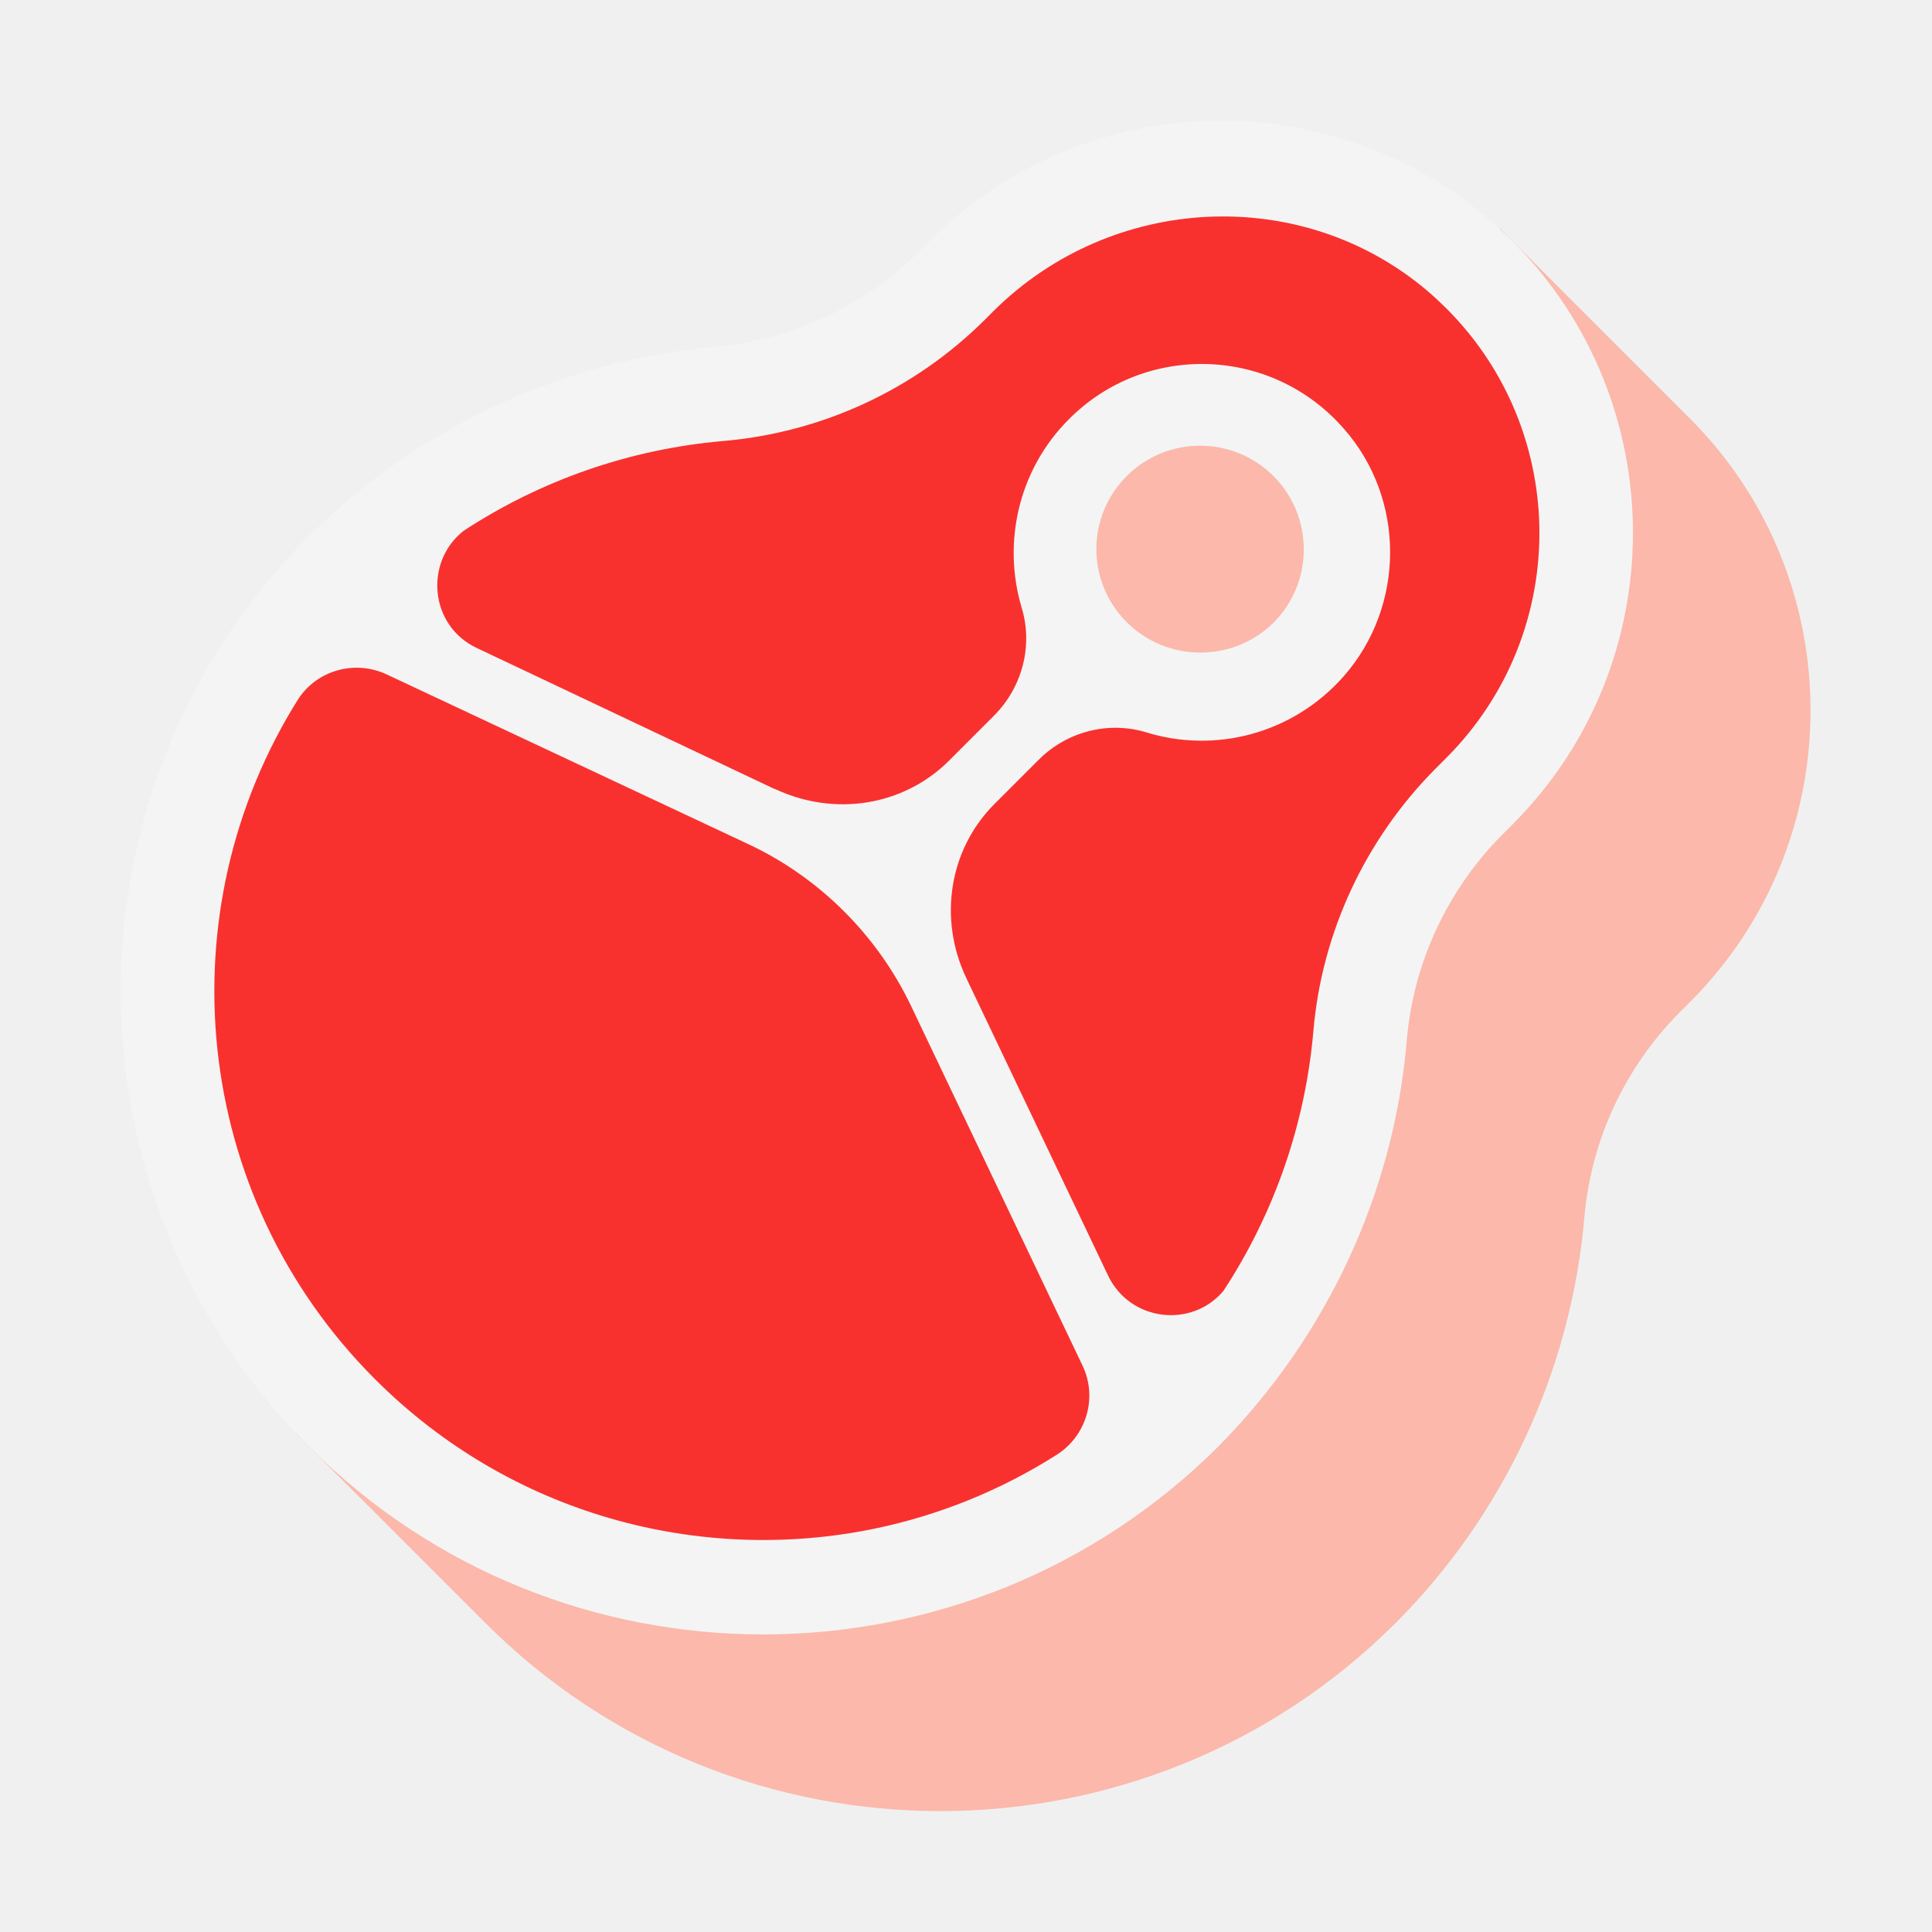
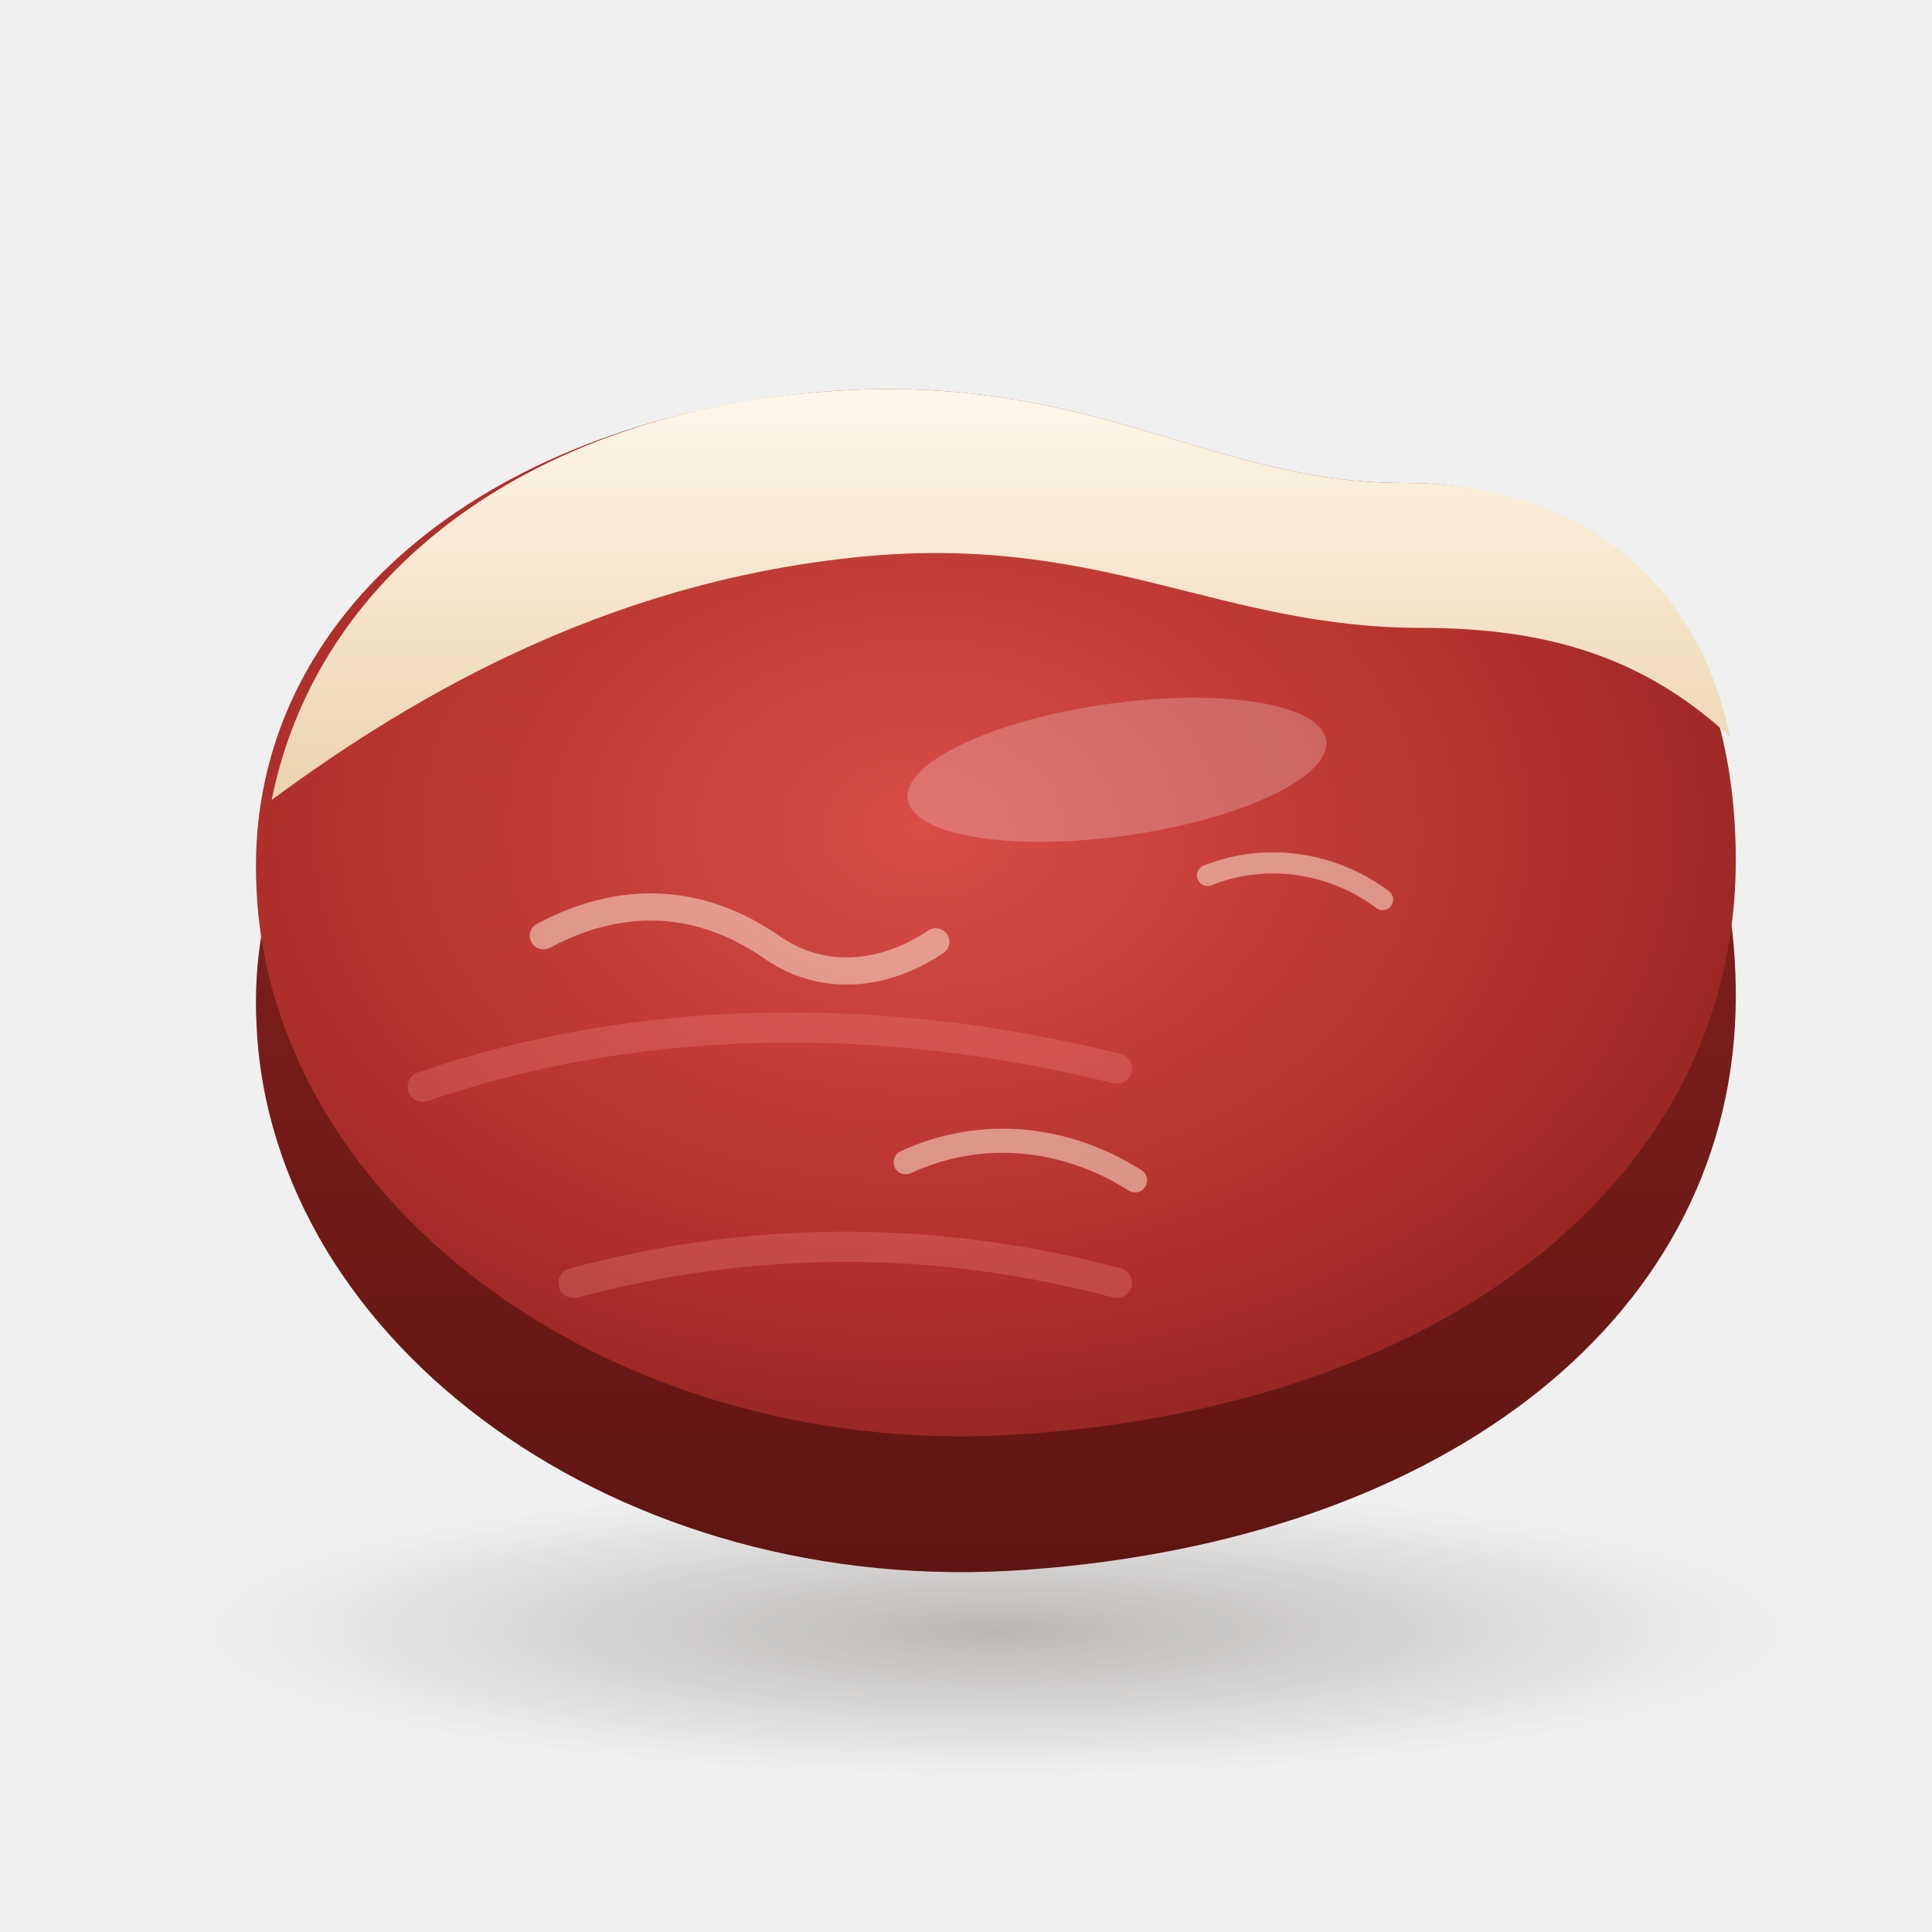
- <svg xmlns="http://www.w3.org/2000/svg" width="32" height="32" viewBox="0 0 32 32" fill="none">
-   <path d="M27.813 16.775C26.913 17.685 26.353 18.885 26.243 20.155C26.023 22.695 24.913 25.085 23.113 26.885C18.953 31.035 12.193 31.035 8.043 26.885L4.893 23.735L6.493 22.145C6.103 18.995 7.113 15.695 9.523 13.285C11.323 11.485 13.713 10.375 16.253 10.155C16.331 10.148 16.41 10.14 16.488 10.129C16.117 8.921 16.411 7.556 17.37 6.597C18.693 5.274 20.81 5.217 22.201 6.426L24.843 3.785L27.993 6.935C30.653 9.595 30.653 13.935 27.993 16.595L27.813 16.775Z" fill="#FBB8AB" />
-   <path fill-rule="evenodd" clip-rule="evenodd" d="M24.872 13.835C23.973 14.745 23.413 15.945 23.302 17.215C23.093 19.755 21.973 22.145 20.183 23.955C16.023 28.105 9.262 28.115 5.112 23.955C0.963 19.795 0.963 13.035 5.112 8.885C6.912 7.085 9.303 5.975 11.832 5.745C13.102 5.635 14.312 5.075 15.213 4.175L15.393 3.995C18.052 1.335 22.392 1.335 25.052 3.995C27.712 6.655 27.712 10.995 25.052 13.655L24.872 13.835ZM18.662 7.885C17.992 8.555 17.992 9.635 18.662 10.305C19.332 10.975 20.422 10.975 21.092 10.315C21.762 9.645 21.762 8.555 21.092 7.885C20.422 7.215 19.332 7.215 18.662 7.885Z" fill="#F4F4F4" />
-   <path d="M7.676 8.794C7.02 9.315 7.119 10.372 7.902 10.735L12.822 13.065C12.828 13.065 12.832 13.068 12.838 13.07C12.842 13.072 12.848 13.075 12.852 13.075C13.822 13.525 14.963 13.355 15.723 12.595L16.462 11.855C16.933 11.385 17.113 10.695 16.922 10.065C16.602 8.995 16.863 7.785 17.703 6.945C18.962 5.675 21.052 5.725 22.253 7.095C23.282 8.255 23.282 10.035 22.253 11.205C21.402 12.165 20.122 12.475 19.003 12.135C18.363 11.935 17.672 12.115 17.203 12.585L16.473 13.315C15.713 14.075 15.543 15.225 16.003 16.195C16.003 16.2 16.005 16.203 16.008 16.205C16.01 16.207 16.012 16.21 16.012 16.215L18.352 21.125C18.718 21.893 19.741 22.003 20.264 21.381C21.101 20.105 21.618 18.63 21.753 17.085C21.892 15.445 22.613 13.905 23.773 12.735L23.953 12.555C25.002 11.506 25.517 10.124 25.497 8.751C25.479 7.597 25.086 6.449 24.317 5.507C24.204 5.368 24.082 5.234 23.953 5.105C23.853 5.006 23.751 4.911 23.646 4.821C21.562 3.049 18.418 3.203 16.456 5.152L16.323 5.285C15.152 6.455 13.613 7.165 11.973 7.305C10.427 7.44 8.953 7.956 7.676 8.794Z" fill="#F8312F" />
-   <path d="M4.948 11.566C5.266 11.096 5.877 10.931 6.393 11.165L12.402 13.985C13.572 14.535 14.523 15.485 15.082 16.645L17.933 22.625C18.183 23.155 17.992 23.785 17.503 24.095C16.563 24.693 15.538 25.101 14.483 25.32C11.588 25.916 8.458 25.09 6.213 22.845C3.151 19.784 2.73 15.079 4.948 11.566Z" fill="#F8312F" />
+ <svg xmlns="http://www.w3.org/2000/svg" viewBox="0 0 64 64">
+   <defs>
+     <radialGradient id="lean" cx="45%" cy="42%" r="66%">
+       <stop offset="0" stop-color="#D84E47" />
+       <stop offset=".6" stop-color="#B5322D" />
+       <stop offset="1" stop-color="#8C2220" />
+     </radialGradient>
+     <linearGradient id="side" x1="0" y1="0" x2="0" y2="1">
+       <stop offset="0" stop-color="#8E2421" />
+       <stop offset="1" stop-color="#5F1513" />
+     </linearGradient>
+     <linearGradient id="fat" x1="0" y1="0" x2="0" y2="1">
+       <stop offset="0" stop-color="#FFF7EA" />
+       <stop offset="1" stop-color="#EBD3AE" />
+     </linearGradient>
+     <radialGradient id="shadow" cx="50%" cy="50%" r="50%">
+       <stop offset="0" stop-color="#3E3329" stop-opacity=".3" />
+       <stop offset="1" stop-color="#3E3329" stop-opacity="0" />
+     </radialGradient>
+     <path id="cut" d="M8.5 29.5C8 20.5 16 14 27 13c9-.8 13 3 19.5 3 7 0 11 5 11 12.5 0 10.5-9.5 18-23.5 19C20.5 48.5 9 40 8.5 29.5Z" />
+   </defs>
+   <ellipse cx="33" cy="54" rx="26" ry="4.8" fill="url(#shadow)" />
+   <use href="#cut" transform="translate(0 4.5)" fill="url(#side)" />
+   <use href="#cut" fill="url(#lean)" />
+   <path d="M9 26.5C10.5 19 17.5 13.8 27 13c9-.8 13 3 19.5 3 6 0 9.8 3.4 10.8 8.4-2.8-2.6-6-3.6-10.2-3.6-6.6 0-10.4-3-18.1-2.4-8.4.7-15 4.4-20 8.1Z" fill="url(#fat)" />
+   <g fill="none" stroke="#F7E1CC" stroke-linecap="round" opacity=".55">
+     <path d="M18 31c3-1.6 5.6-1 7.6.4 1.6 1.1 3.6 1 5.4-.2" stroke-width=".9" />
+     <path d="M30 38.5c2.6-1.2 5.4-.8 7.6.6" stroke-width=".8" />
+     <path d="M40 29c2-.8 4.2-.4 5.8.8" stroke-width=".7" />
+   </g>
+   <g fill="none" stroke="#EE8A80" stroke-linecap="round" stroke-opacity=".3" stroke-width="1">
+     <path d="M14 36c7-2.4 15-2.6 23-.6" />
+     <path d="M19 42.5c6-1.6 12-1.6 18 0" />
+   </g>
+   <ellipse cx="37" cy="25.5" rx="7" ry="2.2" fill="#FFFFFF" opacity=".22" transform="rotate(-8 37 25.5)" />
</svg>
